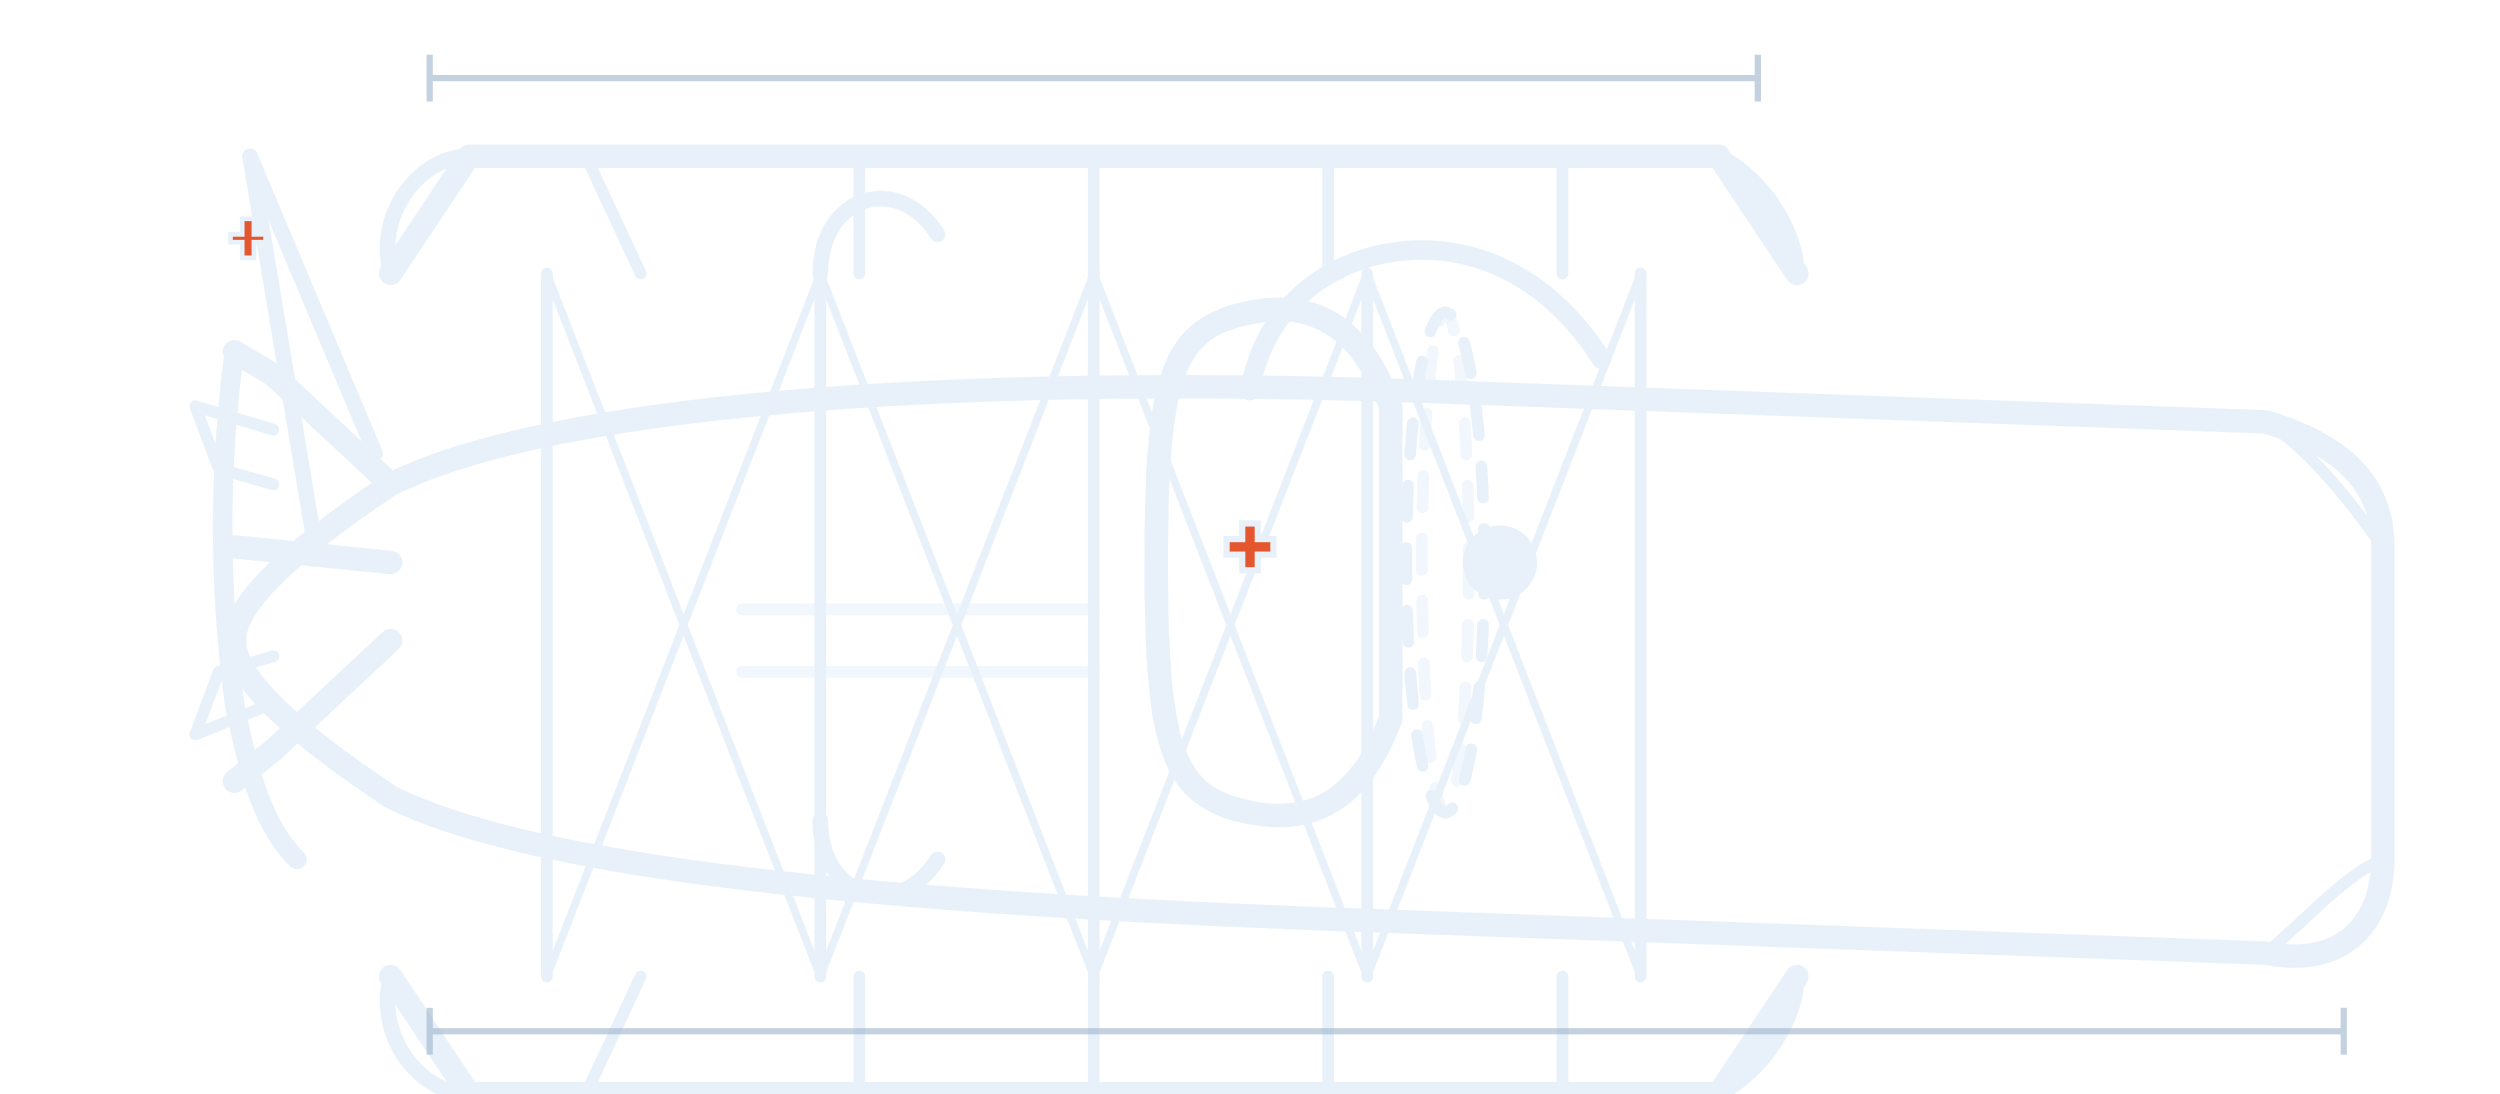
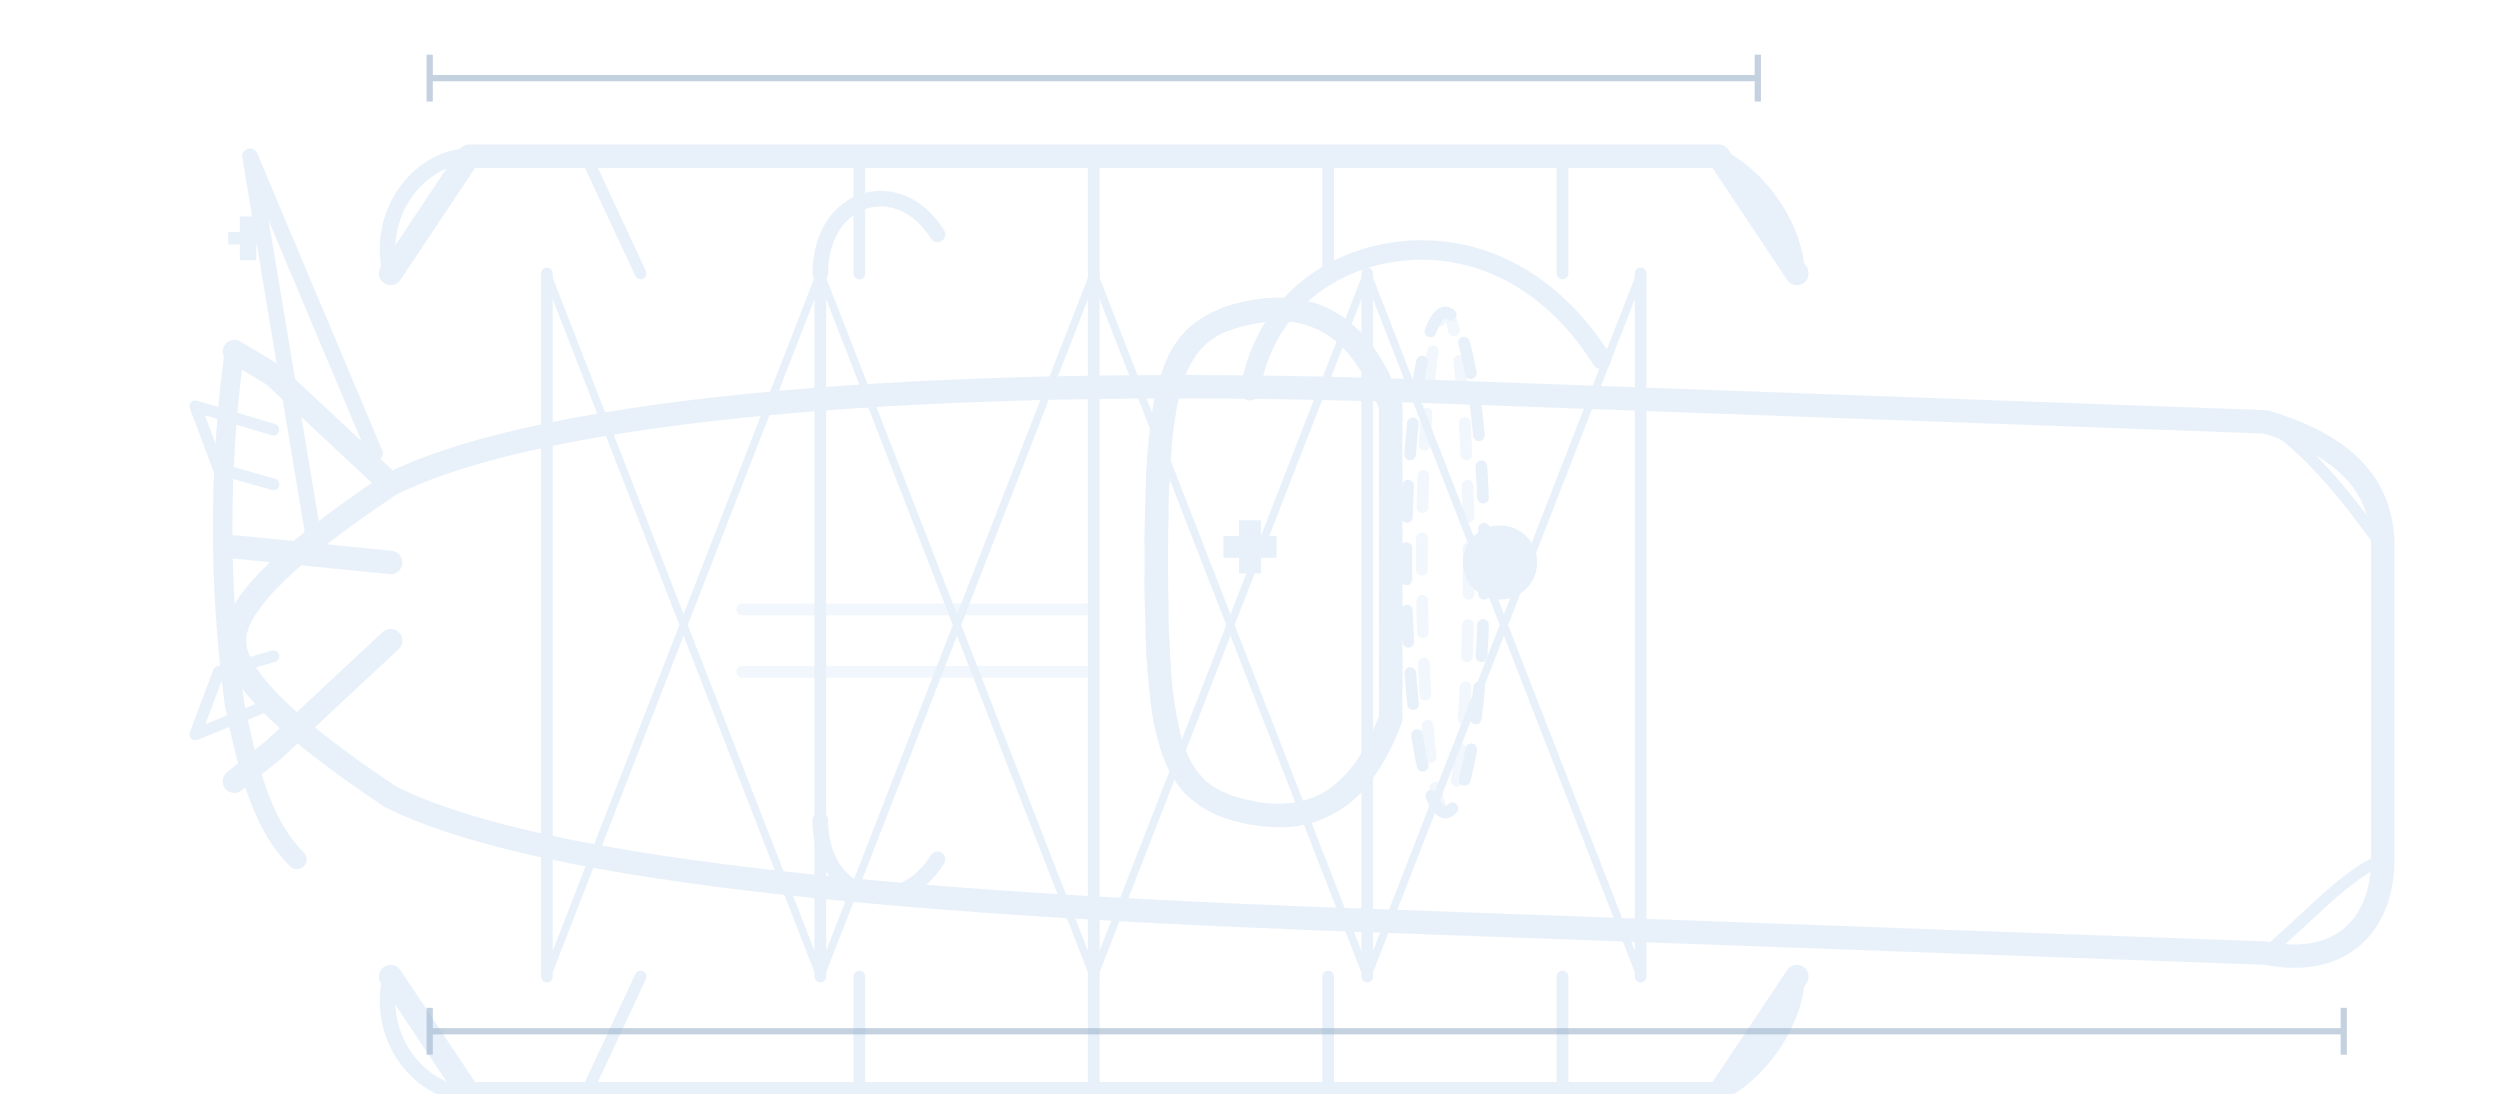
<svg xmlns="http://www.w3.org/2000/svg" viewBox="0 0 320 140" width="320" height="140">
  <g stroke="#E8F1FA" fill="none" stroke-width="3" stroke-linecap="round" stroke-linejoin="round">
    <path d="M305,70 C305,62 300,57 290,54 L180,50              C120,48 70,52 50,62 C35,72 30,78 30,82              C30,86 35,92 50,102 C70,112 120,116 180,118              L290,122 C300,124 305,118 305,110 Z" />
    <path d="M160,50 C162,38 172,32 182,32 C192,32 200,38 205,46" stroke-width="2.5" />
    <path d="M50,62 L35,48 L30,45" />
    <path d="M50,72 L30,70" />
    <path d="M50,82 L35,96 L30,100" />
    <path d="M30,45 C28,60 28,75 30,90 C32,100 34,106 38,110" stroke-width="2.5" />
    <path d="M40,68 L32,20 L48,58" stroke-width="2" />
    <path d="M35,55 L25,52 L28,60 L35,62" stroke-width="1.5" />
    <path d="M35,90 L25,94 L28,86 L35,84" stroke-width="1.5" />
    <path d="M230,35 L220,20 L60,20 L50,35" />
    <path d="M230,35 C230,30 226,23 220,20 L60,20 C54,20 48,27 50,35" stroke-width="2" />
    <path d="M230,125 L220,140 L60,140 L50,125" />
    <path d="M230,125 C230,130 226,137 220,140 L60,140 C54,140 48,133 50,125" stroke-width="2" />
    <g stroke-width="1.5">
      <line x1="200" y1="35" x2="200" y2="20" />
      <line x1="170" y1="35" x2="170" y2="20" />
      <line x1="140" y1="35" x2="140" y2="20" />
      <line x1="110" y1="35" x2="110" y2="20" />
      <line x1="82" y1="35" x2="75" y2="20" />
    </g>
    <g stroke-width="1.5">
      <line x1="200" y1="125" x2="200" y2="140" />
      <line x1="170" y1="125" x2="170" y2="140" />
      <line x1="140" y1="125" x2="140" y2="140" />
      <line x1="110" y1="125" x2="110" y2="140" />
      <line x1="82" y1="125" x2="75" y2="140" />
    </g>
    <g stroke-width="1.5">
      <line x1="210" y1="35" x2="210" y2="125" />
      <line x1="175" y1="35" x2="175" y2="125" />
      <line x1="140" y1="35" x2="140" y2="125" />
      <line x1="105" y1="35" x2="105" y2="125" />
      <line x1="70" y1="35" x2="70" y2="125" />
    </g>
    <g stroke-width="1">
      <line x1="210" y1="35" x2="175" y2="125" />
      <line x1="175" y1="35" x2="140" y2="125" />
      <line x1="140" y1="35" x2="105" y2="125" />
      <line x1="105" y1="35" x2="70" y2="125" />
    </g>
    <g stroke-width="1">
      <line x1="175" y1="35" x2="210" y2="125" />
      <line x1="140" y1="35" x2="175" y2="125" />
      <line x1="105" y1="35" x2="140" y2="125" />
      <line x1="70" y1="35" x2="105" y2="125" />
    </g>
    <path d="M160,40 C170,38 175,44 178,52 L178,92 C175,100 170,106 160,104              C150,102 148,96 148,72 C148,48 150,42 160,40 Z" />
    <path d="M160,40 C170,38 175,44 178,52 L178,92 C175,100 170,106 160,104              C150,102 148,96 148,72 C148,48 150,42 160,40" stroke-dasharray="4 4" />
    <ellipse cx="185" cy="72" rx="5" ry="32" stroke-dasharray="4 4" stroke-width="1.5" />
    <ellipse cx="185" cy="72" rx="3" ry="32" stroke-dasharray="4 4" stroke-width="1.5" opacity="0.6" />
    <circle cx="192" cy="72" r="4" fill="#E8F1FA" stroke-width="1.5" />
    <path d="M105,35 C105,25 115,22 120,30" stroke-width="2" />
    <path d="M105,105 C105,115 115,118 120,110" stroke-width="2" />
    <line x1="95" y1="78" x2="140" y2="78" stroke-width="1.5" opacity="0.6" />
    <line x1="95" y1="86" x2="140" y2="86" stroke-width="1.5" opacity="0.6" />
    <g stroke-width="1.5">
      <path d="M290,54 C295,57 300,63 305,70" />
      <path d="M290,122 C295,118 300,112 305,110" />
    </g>
  </g>
-   <g fill="#E4572E" stroke="#E8F1FA" stroke-width="0.8">
+   <g fill="#E8F1FA" stroke="#E8F1FA" stroke-width="0.8">
    <path d="M159,67 L161,67 L161,69 L163,69 L163,71 L161,71 L161,73 L159,73              L159,71 L157,71 L157,69 L159,69 Z" />
  </g>
-   <g fill="#E4572E" stroke="#E8F1FA" stroke-width="0.6">
+   <g fill="#E8F1FA" stroke="#E8F1FA" stroke-width="0.6">
    <path d="M31,28 L32.5,28 L32.5,30 L34,30 L34,31 L32.5,31 L32.5,33 L31,33              L31,31 L29.5,31 L29.5,30 L31,30 Z" />
  </g>
  <g stroke="#9DB4CC" opacity="0.6" stroke-width="0.8">
    <line x1="55" y1="10" x2="225" y2="10" />
    <line x1="55" y1="7" x2="55" y2="13" />
    <line x1="225" y1="7" x2="225" y2="13" />
    <line x1="55" y1="132" x2="300" y2="132" />
    <line x1="55" y1="129" x2="55" y2="135" />
    <line x1="300" y1="129" x2="300" y2="135" />
  </g>
</svg>
